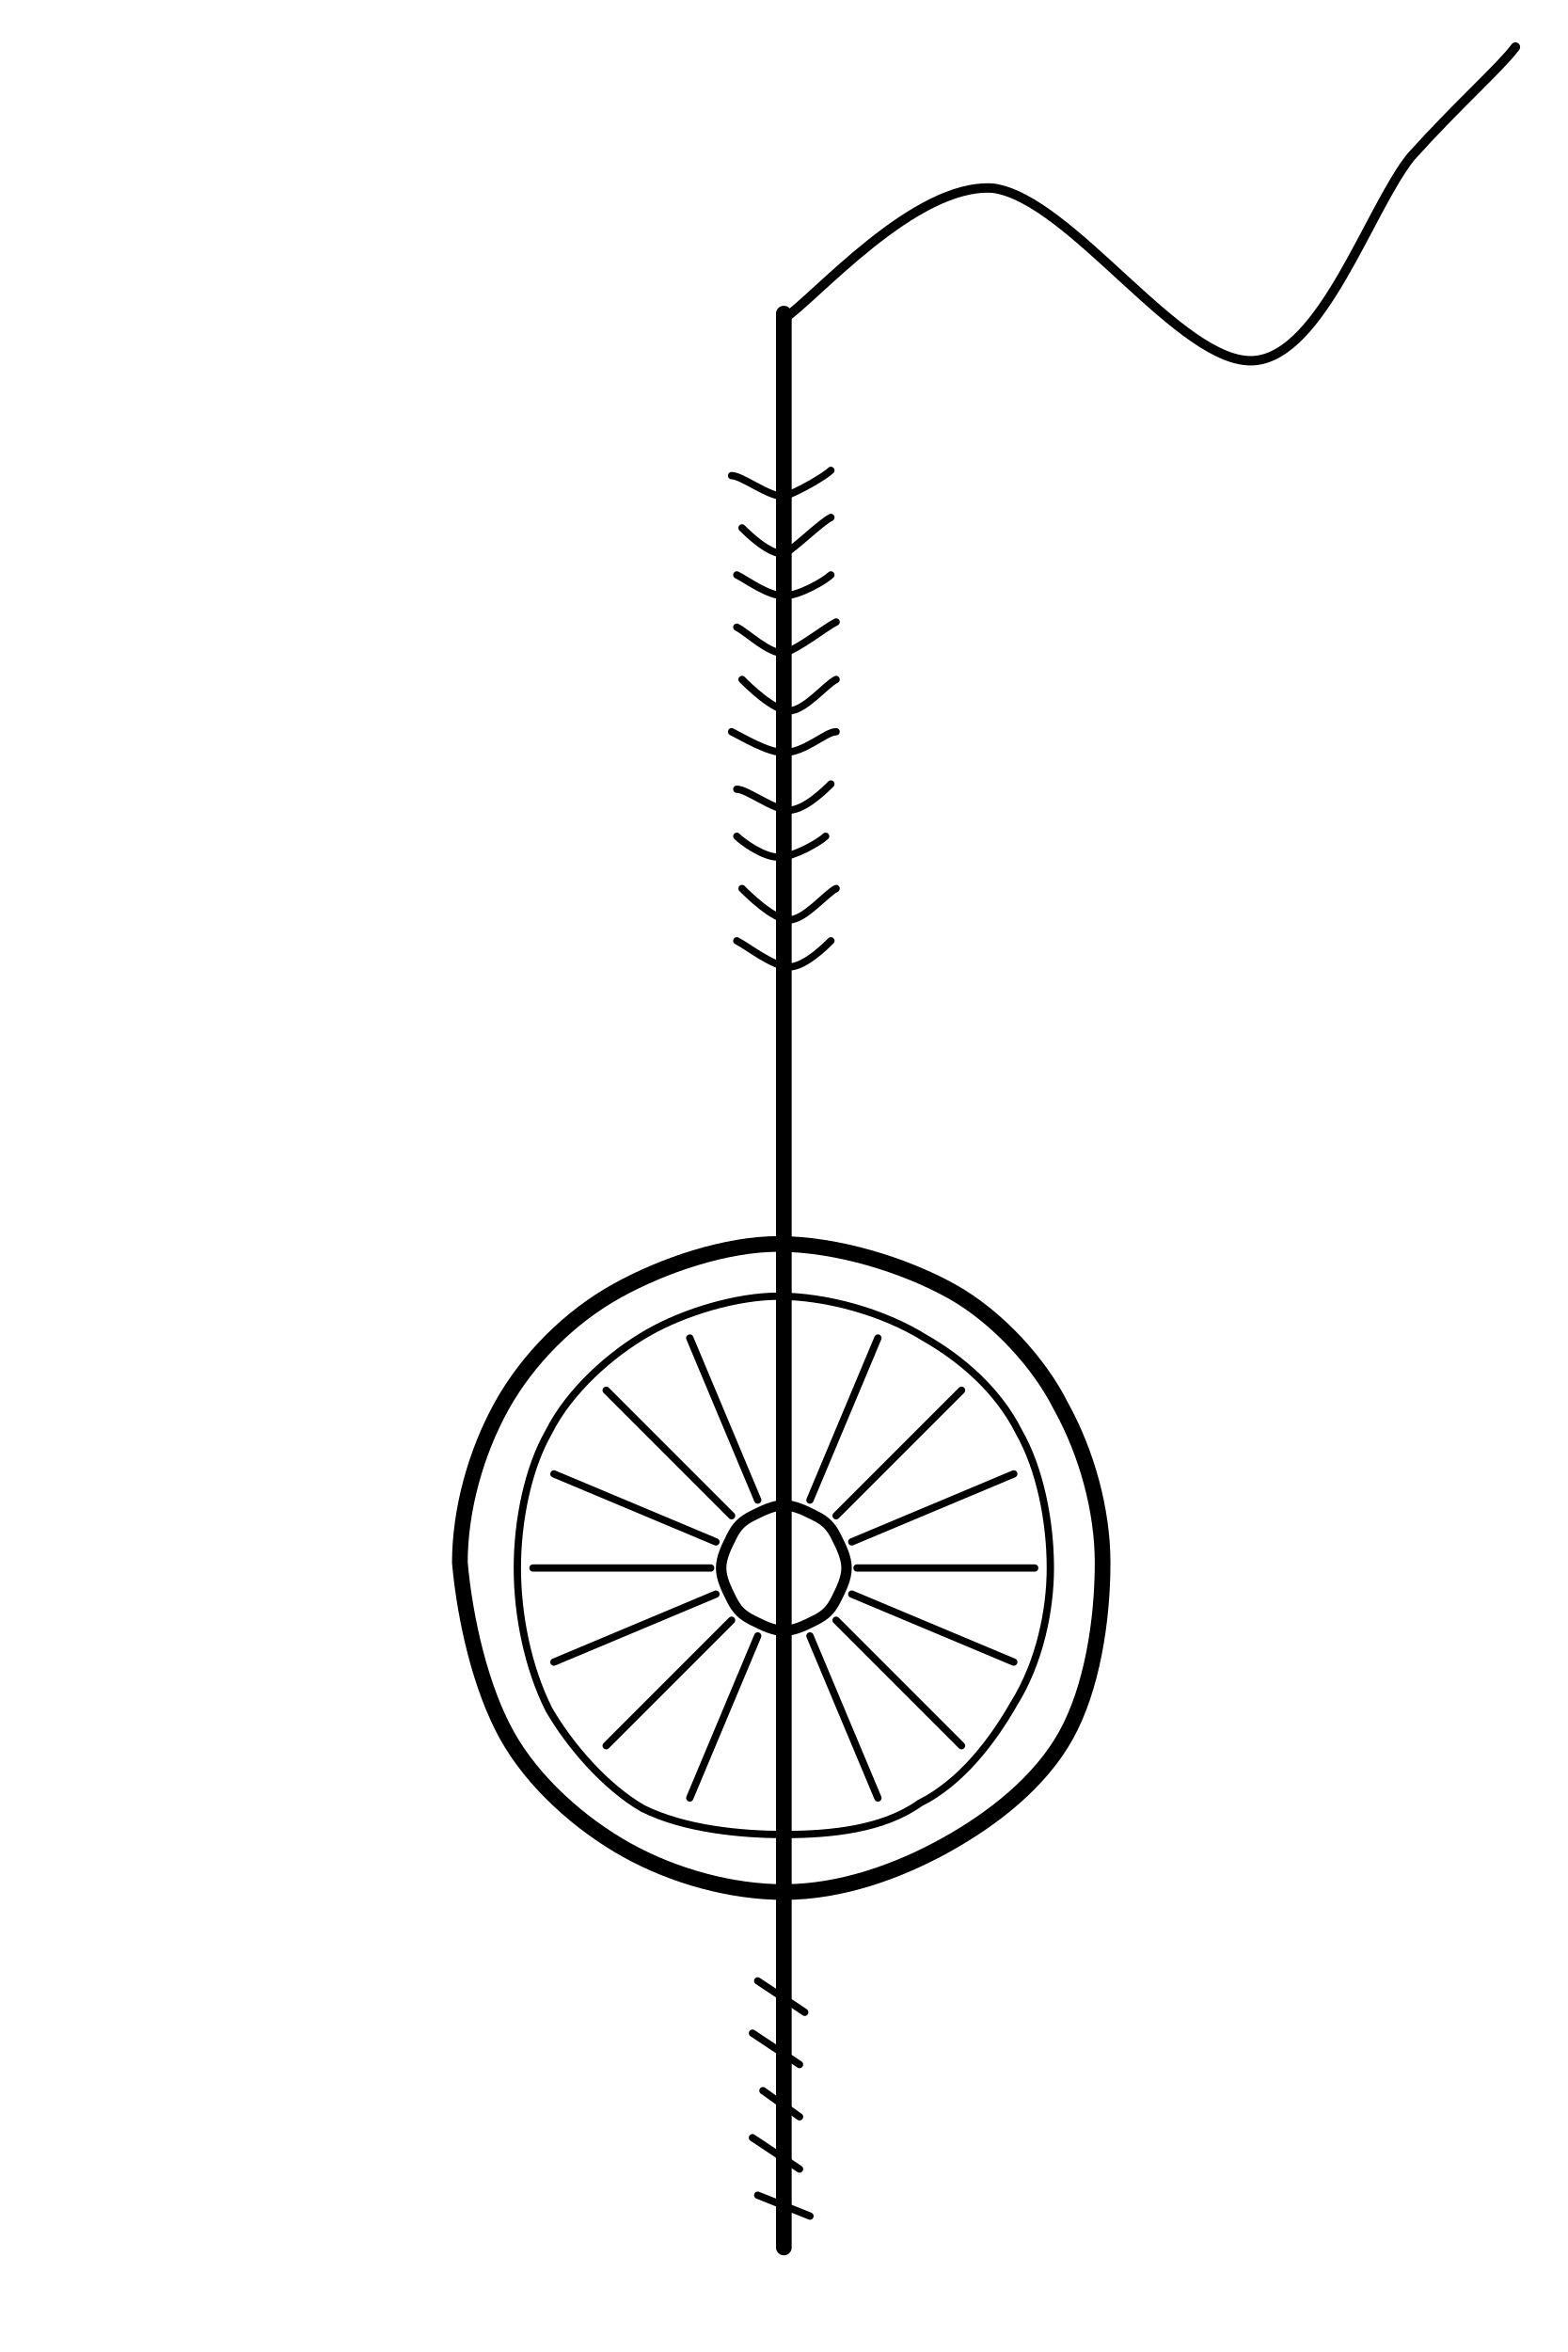
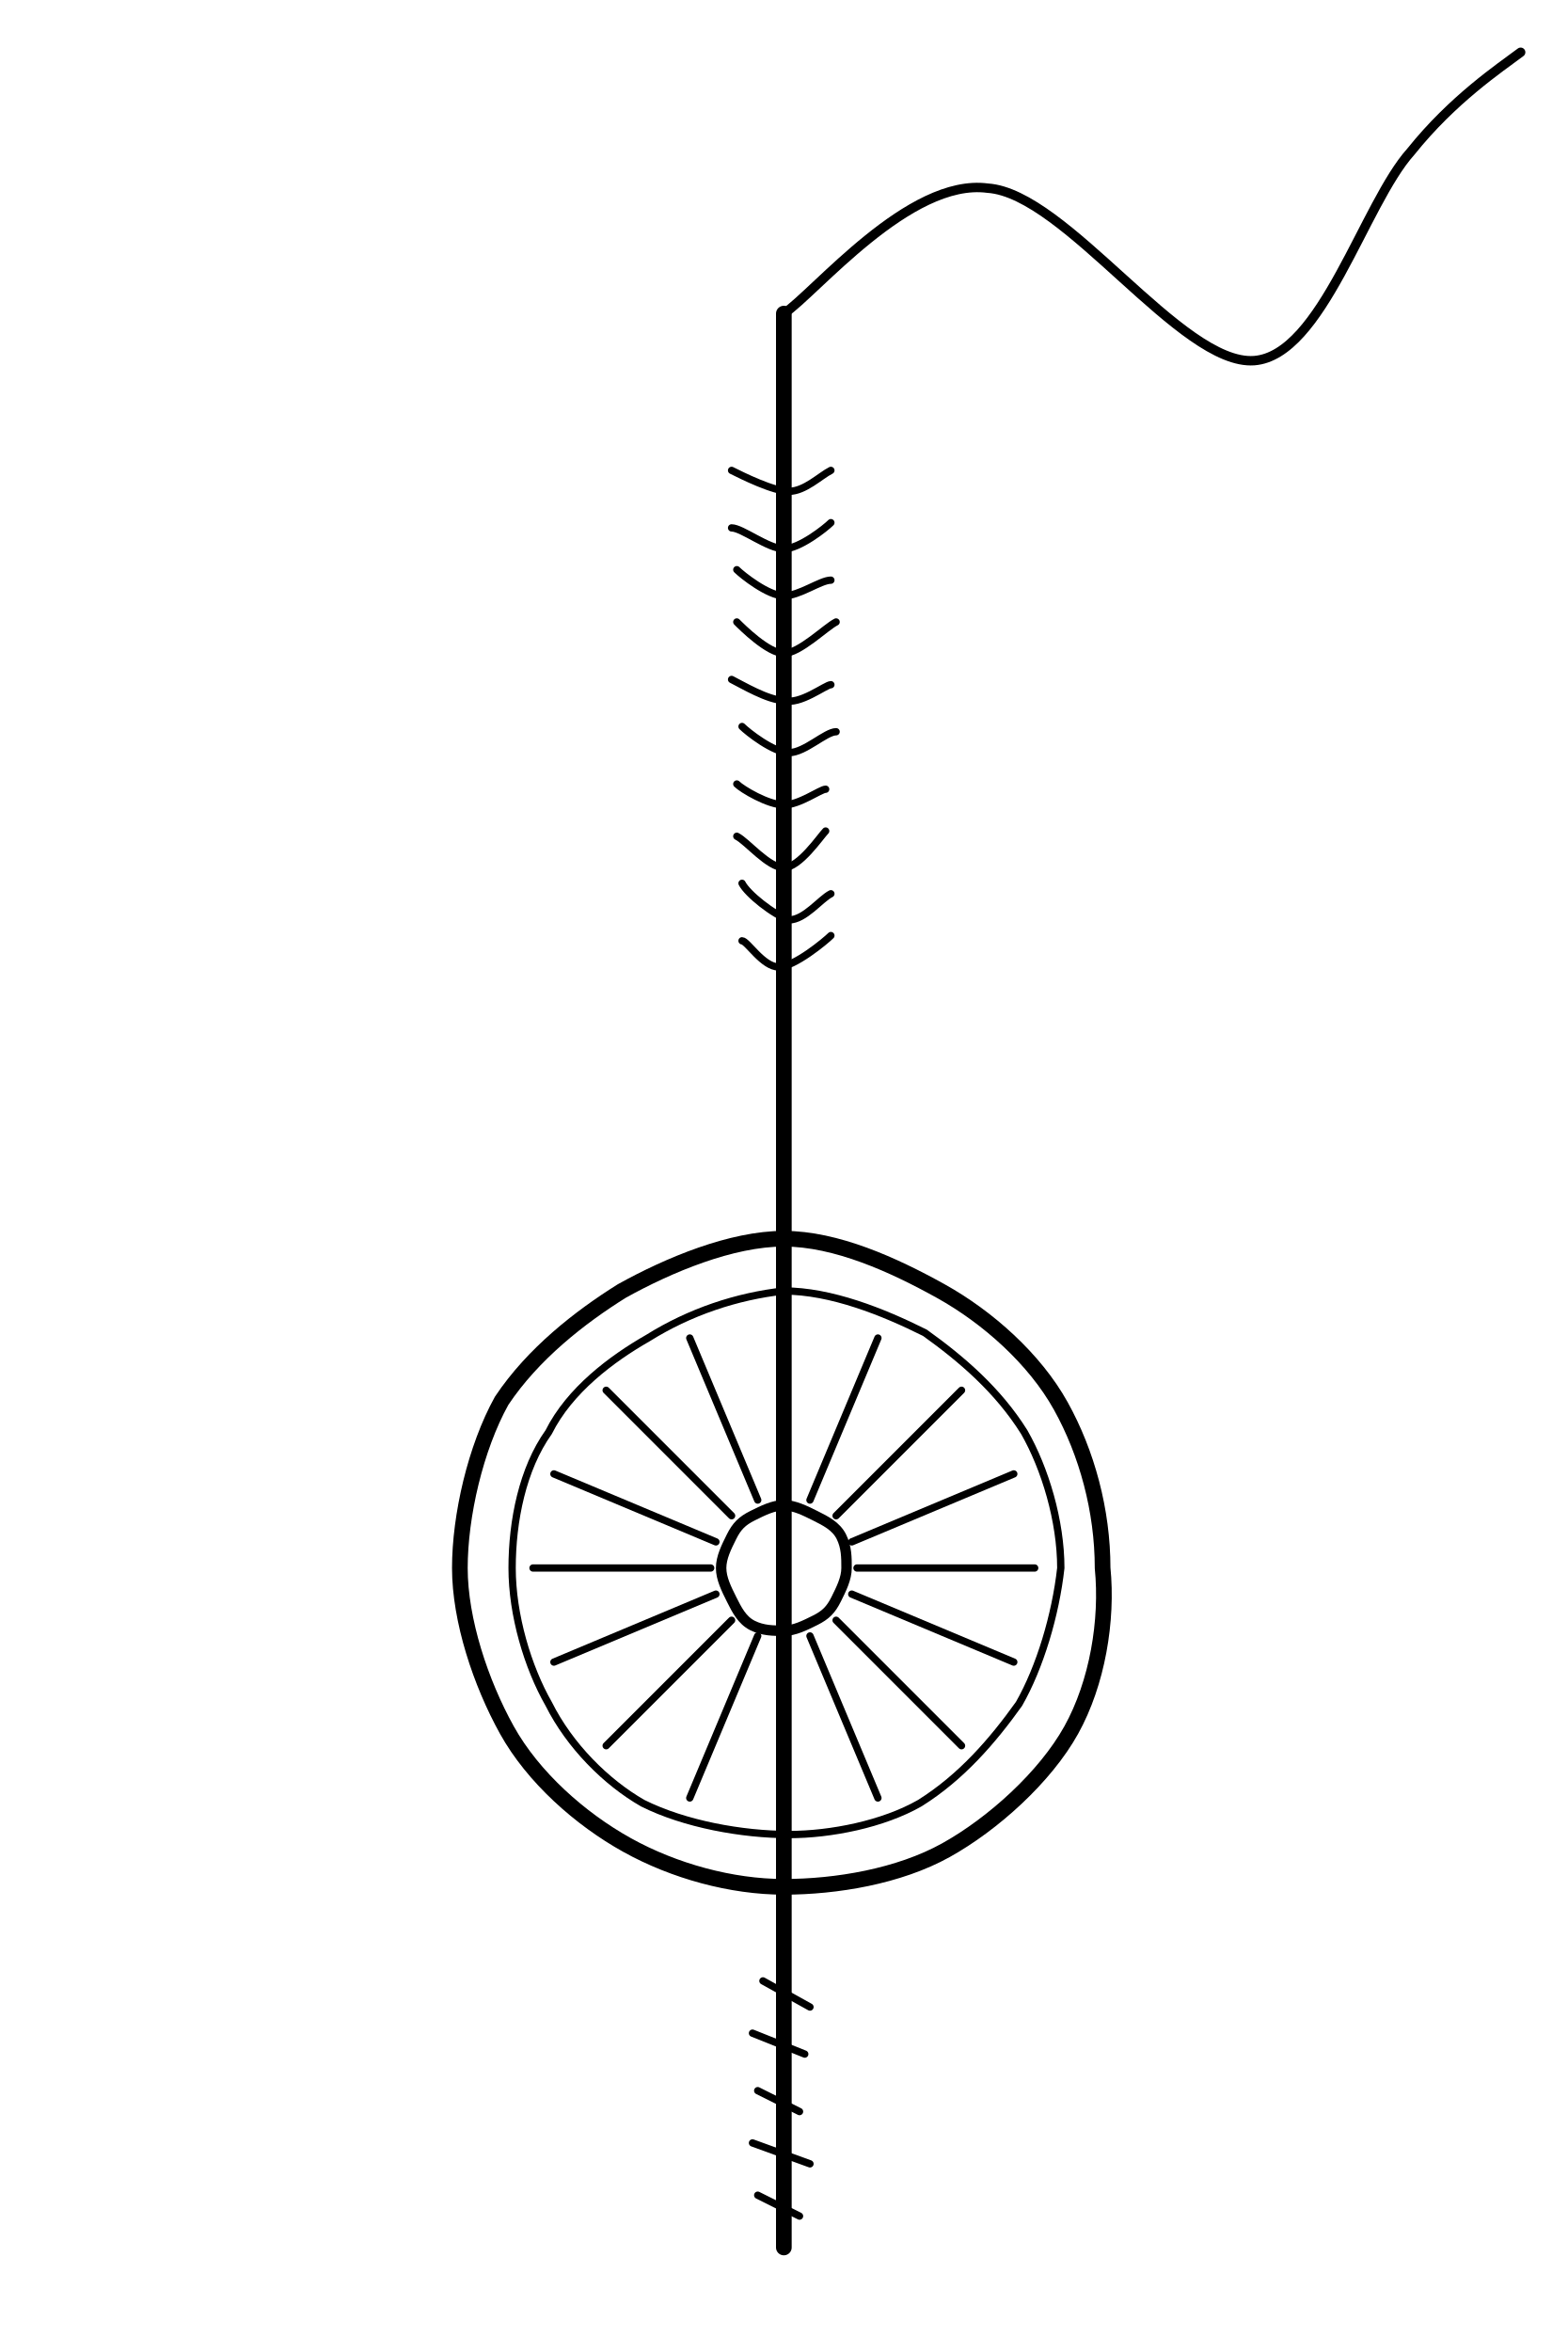
<svg xmlns="http://www.w3.org/2000/svg" viewBox="0 0 300 450" fill="none" stroke="currentColor" stroke-linecap="round" stroke-linejoin="round" aria-hidden="true" focusable="false">
  <line x1="150" y1="60" x2="150" y2="430" stroke-width="3" />
-   <path d="M211 299C211 310 209 323 204 332C199 341 190 348 181 353C172 358 161 362 150 362C140 362 129 359 120 354C111 349 102 341 97 332C92 323 89 310 88 299C88 289 91 278 96 269C101 260 109 252 118 247C127 242 139 238 149 238C160 238 173 242 182 247C191 252 199 261 203 269C208 278 211 289 211 299Z" stroke-width="3" />
-   <path d="M201 300C201 308 199 318 194 326C190 333 184 341 176 345C169 350 159 351 150 351C142 351 131 350 123 346C116 342 109 334 105 327C101 319 99 309 99 300C99 291 101 281 105 274C109 266 117 259 124 255C131 251 141 248 149 248C158 248 169 251 177 256C184 260 191 266 195 274C199 281 201 291 201 300Z" stroke-width="1.4" />
+   <path d="M211 300C212 310 210 322 205 331C200 340 190 349 181 354C172 359 160 361 150 361C140 361 129 358 120 353C111 348 102 340 97 331C92 322 88 310 88 300C88 290 91 277 96 268C102 259 111 252 119 247C128 242 140 237 150 237C160 237 171 242 180 247C189 252 198 260 203 269C208 278 211 289 211 300Z" stroke-width="3" />
+   <path d="M203 300C202 309 199 319 195 326C190 333 184 340 176 345C169 349 159 351 151 351C142 351 131 349 123 345C116 341 109 334 105 326C101 319 98 309 98 300C98 291 100 281 105 274C109 266 117 260 124 256C132 251 141 248 150 247C159 247 169 251 177 255C184 260 191 266 196 274C200 281 203 291 203 300Z" stroke-width="1.4" />
  <line x1="164" y1="300" x2="198" y2="300" stroke-width="1.4" />
  <line x1="163" y1="305" x2="194" y2="318" stroke-width="1.4" />
  <line x1="160" y1="310" x2="184" y2="334" stroke-width="1.4" />
  <line x1="155" y1="313" x2="168" y2="344" stroke-width="1.4" />
  <line x1="150" y1="314" x2="150" y2="348" stroke-width="1.4" />
  <line x1="145" y1="313" x2="132" y2="344" stroke-width="1.4" />
  <line x1="140" y1="310" x2="116" y2="334" stroke-width="1.4" />
  <line x1="137" y1="305" x2="106" y2="318" stroke-width="1.4" />
  <line x1="136" y1="300" x2="102" y2="300" stroke-width="1.4" />
  <line x1="137" y1="295" x2="106" y2="282" stroke-width="1.4" />
  <line x1="140" y1="290" x2="116" y2="266" stroke-width="1.4" />
  <line x1="145" y1="287" x2="132" y2="256" stroke-width="1.4" />
  <line x1="150" y1="286" x2="150" y2="252" stroke-width="1.4" />
  <line x1="155" y1="287" x2="168" y2="256" stroke-width="1.4" />
  <line x1="160" y1="290" x2="184" y2="266" stroke-width="1.4" />
  <line x1="163" y1="295" x2="194" y2="282" stroke-width="1.4" />
-   <path d="M162 300C162 302 161 304 160 306C159 308 158 309 156 310C154 311 152 312 150 312C148 312 146 311 144 310C142 309 141 308 140 306C139 304 138 302 138 300C138 298 139 296 140 294C141 292 142 291 144 290C146 289 148 288 150 288C152 288 154 289 156 290C158 291 159 292 160 294C161 296 162 298 162 300Z" stroke-width="2" />
-   <path d="M140 91C142 91 147 95 150 95C153 94 158 91 159 90" stroke-width="1.4" />
-   <path d="M142 101C143 102 147 106 150 106C152 105 157 100 159 99" stroke-width="1.4" />
-   <path d="M141 110C143 111 147 114 150 114C153 114 158 111 159 110" stroke-width="1.4" />
-   <path d="M141 120C143 121 147 125 150 125C153 124 158 120 160 119" stroke-width="1.4" />
-   <path d="M142 130C143 131 148 136 151 136C154 136 158 131 160 130" stroke-width="1.4" />
-   <path d="M140 140C142 141 147 144 150 144C154 144 158 140 160 140" stroke-width="1.4" />
-   <path d="M141 151C143 151 148 155 151 155C154 155 158 151 159 150" stroke-width="1.4" />
-   <path d="M141 160C142 161 146 164 149 164C152 164 157 161 158 160" stroke-width="1.4" />
-   <path d="M142 170C143 171 148 176 151 176C154 176 158 171 160 170" stroke-width="1.4" />
-   <path d="M141 180C143 181 148 185 151 185C154 185 158 181 159 180" stroke-width="1.4" />
-   <path d="M150 61C156 57 175 35 190 36C205 38 226 70 240 69C253 68 262 40 270 30C279 20 287 13 290 9" stroke-width="1.8" />
-   <path d="M145 379 L154 385" stroke-width="1.4" />
-   <path d="M144 389 L153 395" stroke-width="1.4" />
-   <path d="M146 400 L153 405" stroke-width="1.4" />
-   <path d="M144 409 L153 415" stroke-width="1.4" />
-   <path d="M145 420 L155 424" stroke-width="1.4" />
+   <path d="M162 300C162 302 161 304 160 306C159 308 158 309 156 310C154 311 152 312 150 312C148 312 146 312 144 311C142 310 141 308 140 306C139 304 138 302 138 300C138 298 139 296 140 294C141 292 142 291 144 290C146 289 148 288 150 288C152 288 154 289 156 290C158 291 160 292 161 294C162 296 162 298 162 300Z" stroke-width="2" />
+   <path d="M140 90C142 91 148 94 151 94C154 94 157 91 159 90" stroke-width="1.4" />
+   <path d="M140 101C142 101 147 105 150 105C153 105 158 101 159 100" stroke-width="1.4" />
+   <path d="M141 109C142 110 147 114 150 114C153 114 157 111 159 111" stroke-width="1.4" />
+   <path d="M141 119C142 120 147 125 150 125C153 125 158 120 160 119" stroke-width="1.4" />
+   <path d="M140 130C142 131 147 134 150 134C153 135 158 131 159 131" stroke-width="1.4" />
+   <path d="M142 139C143 140 148 144 151 144C154 144 158 140 160 140" stroke-width="1.4" />
+   <path d="M141 150C142 151 147 154 150 154C153 154 157 151 158 151" stroke-width="1.4" />
+   <path d="M141 160C143 161 147 166 150 166C153 166 157 160 158 159" stroke-width="1.4" />
+   <path d="M142 169C143 171 148 175 151 176C154 176 157 172 159 171" stroke-width="1.4" />
+   <path d="M142 180C143 180 146 185 149 185C152 185 158 180 159 179" stroke-width="1.4" />
+   <path d="M150 60C156 56 174 34 189 36C204 37 226 70 240 69C253 68 261 39 270 29C278 19 287 13 291 10" stroke-width="1.8" />
+   <path d="M146 379 L155 384" stroke-width="1.4" />
+   <path d="M144 389 L154 393" stroke-width="1.4" />
+   <path d="M145 400 L153 404" stroke-width="1.4" />
+   <path d="M144 410 L155 414" stroke-width="1.4" />
+   <path d="M145 420 L153 424" stroke-width="1.4" />
</svg>
